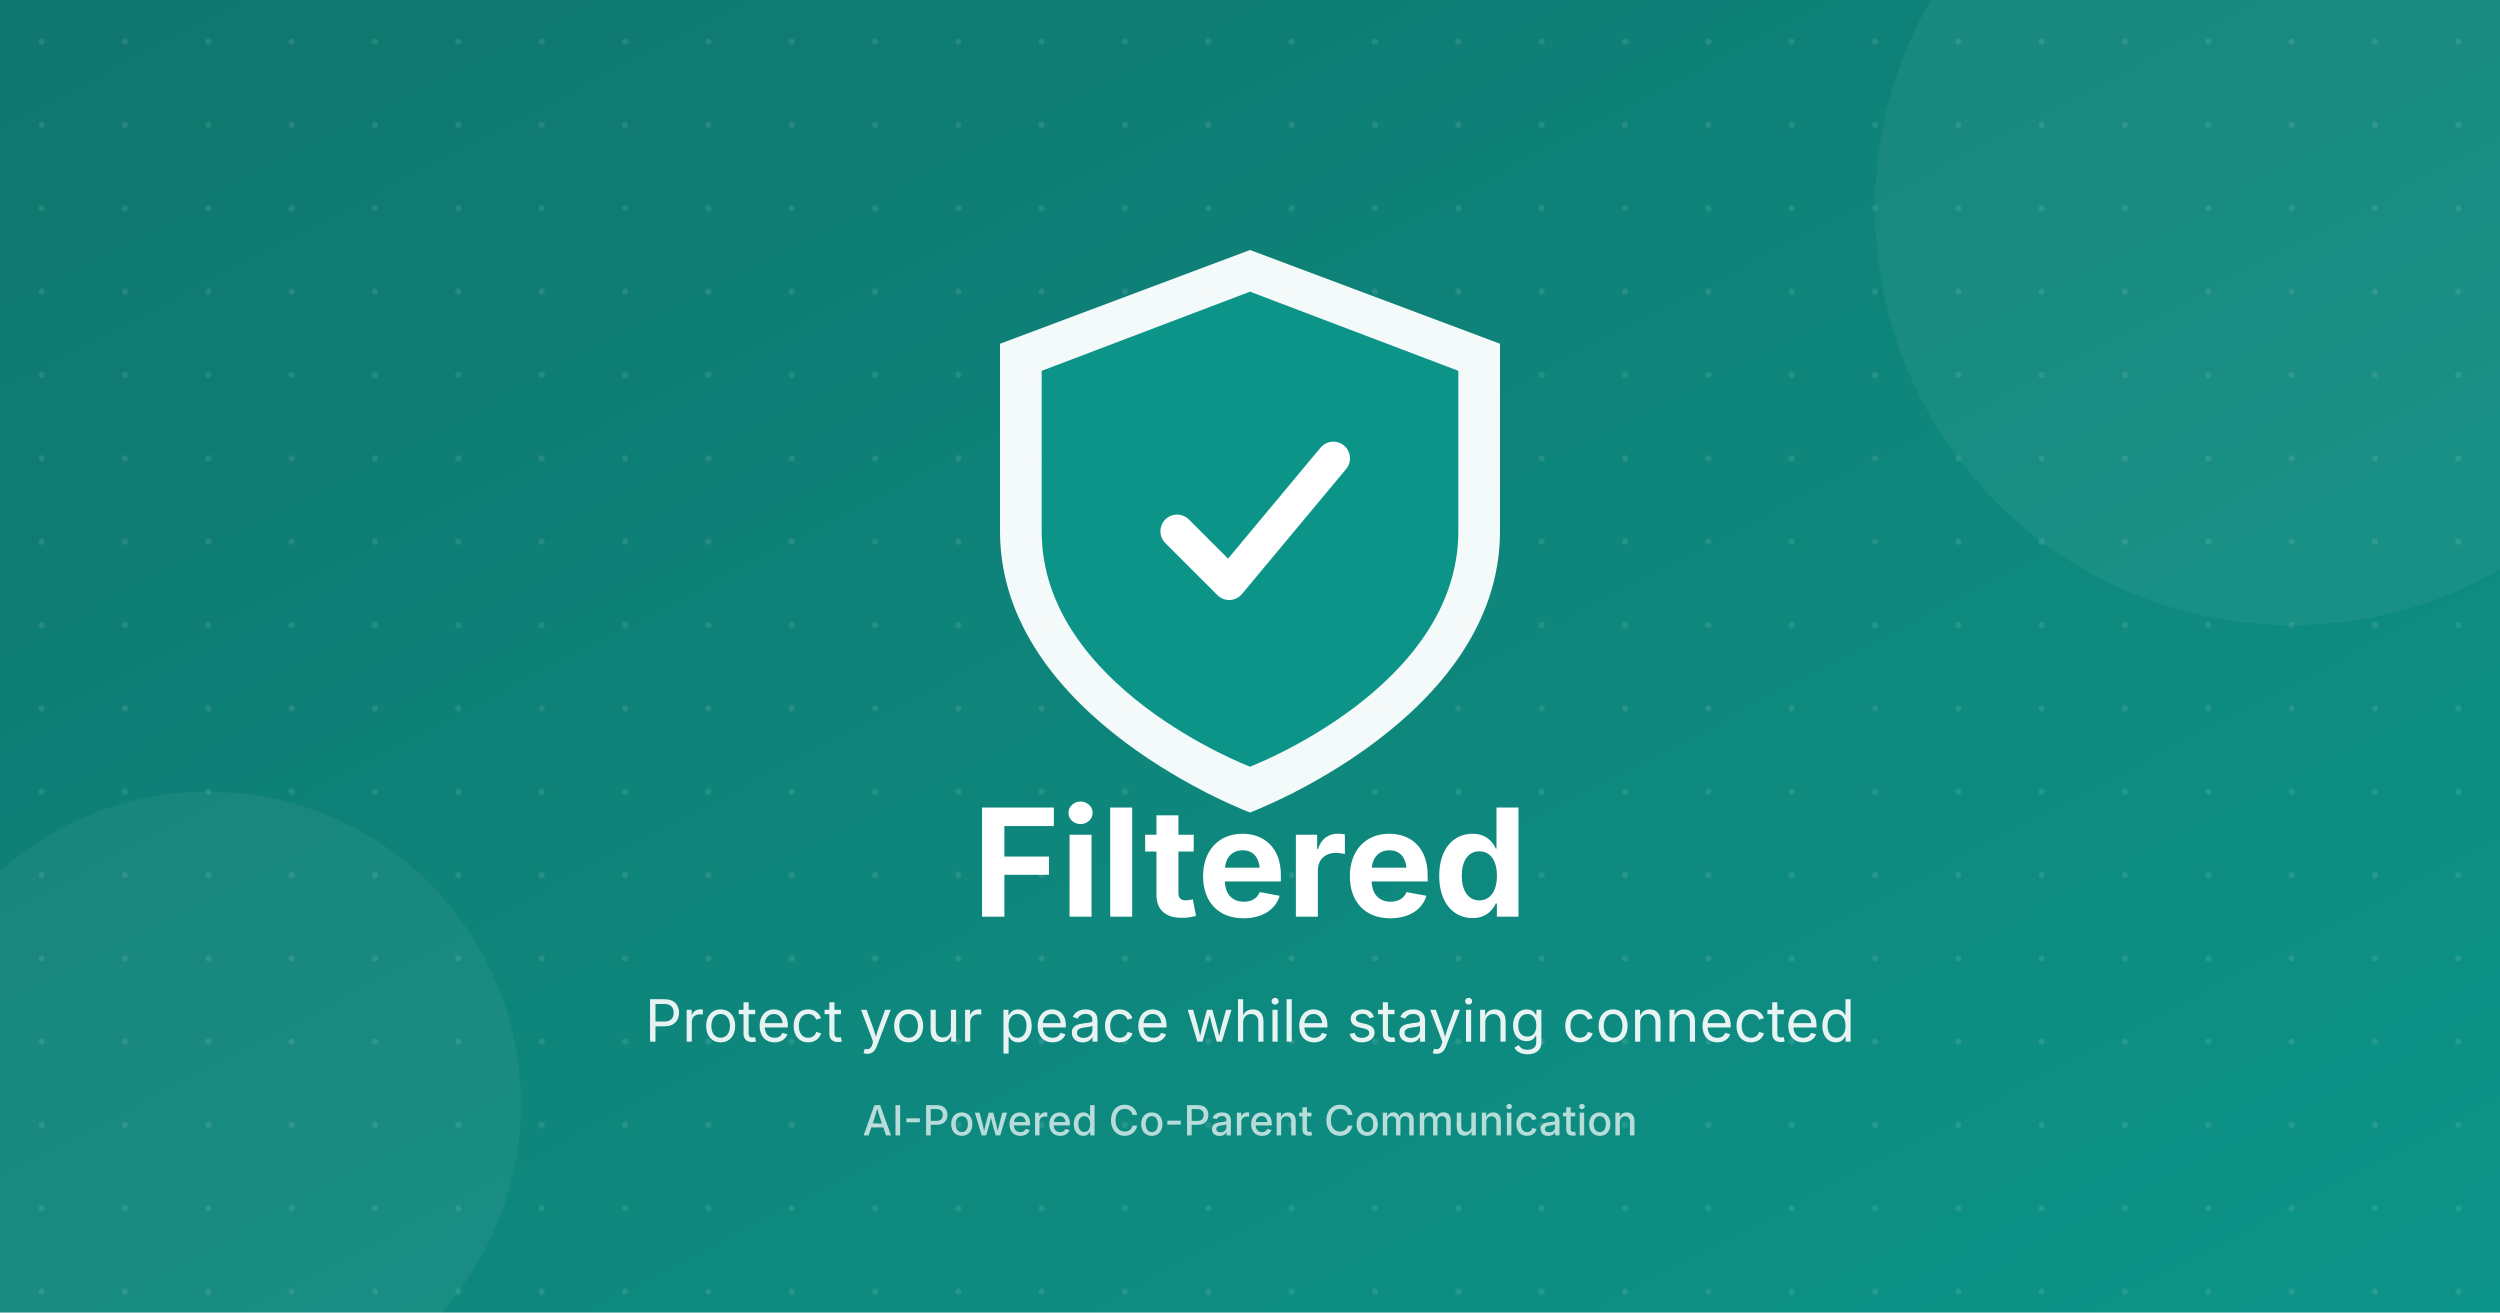
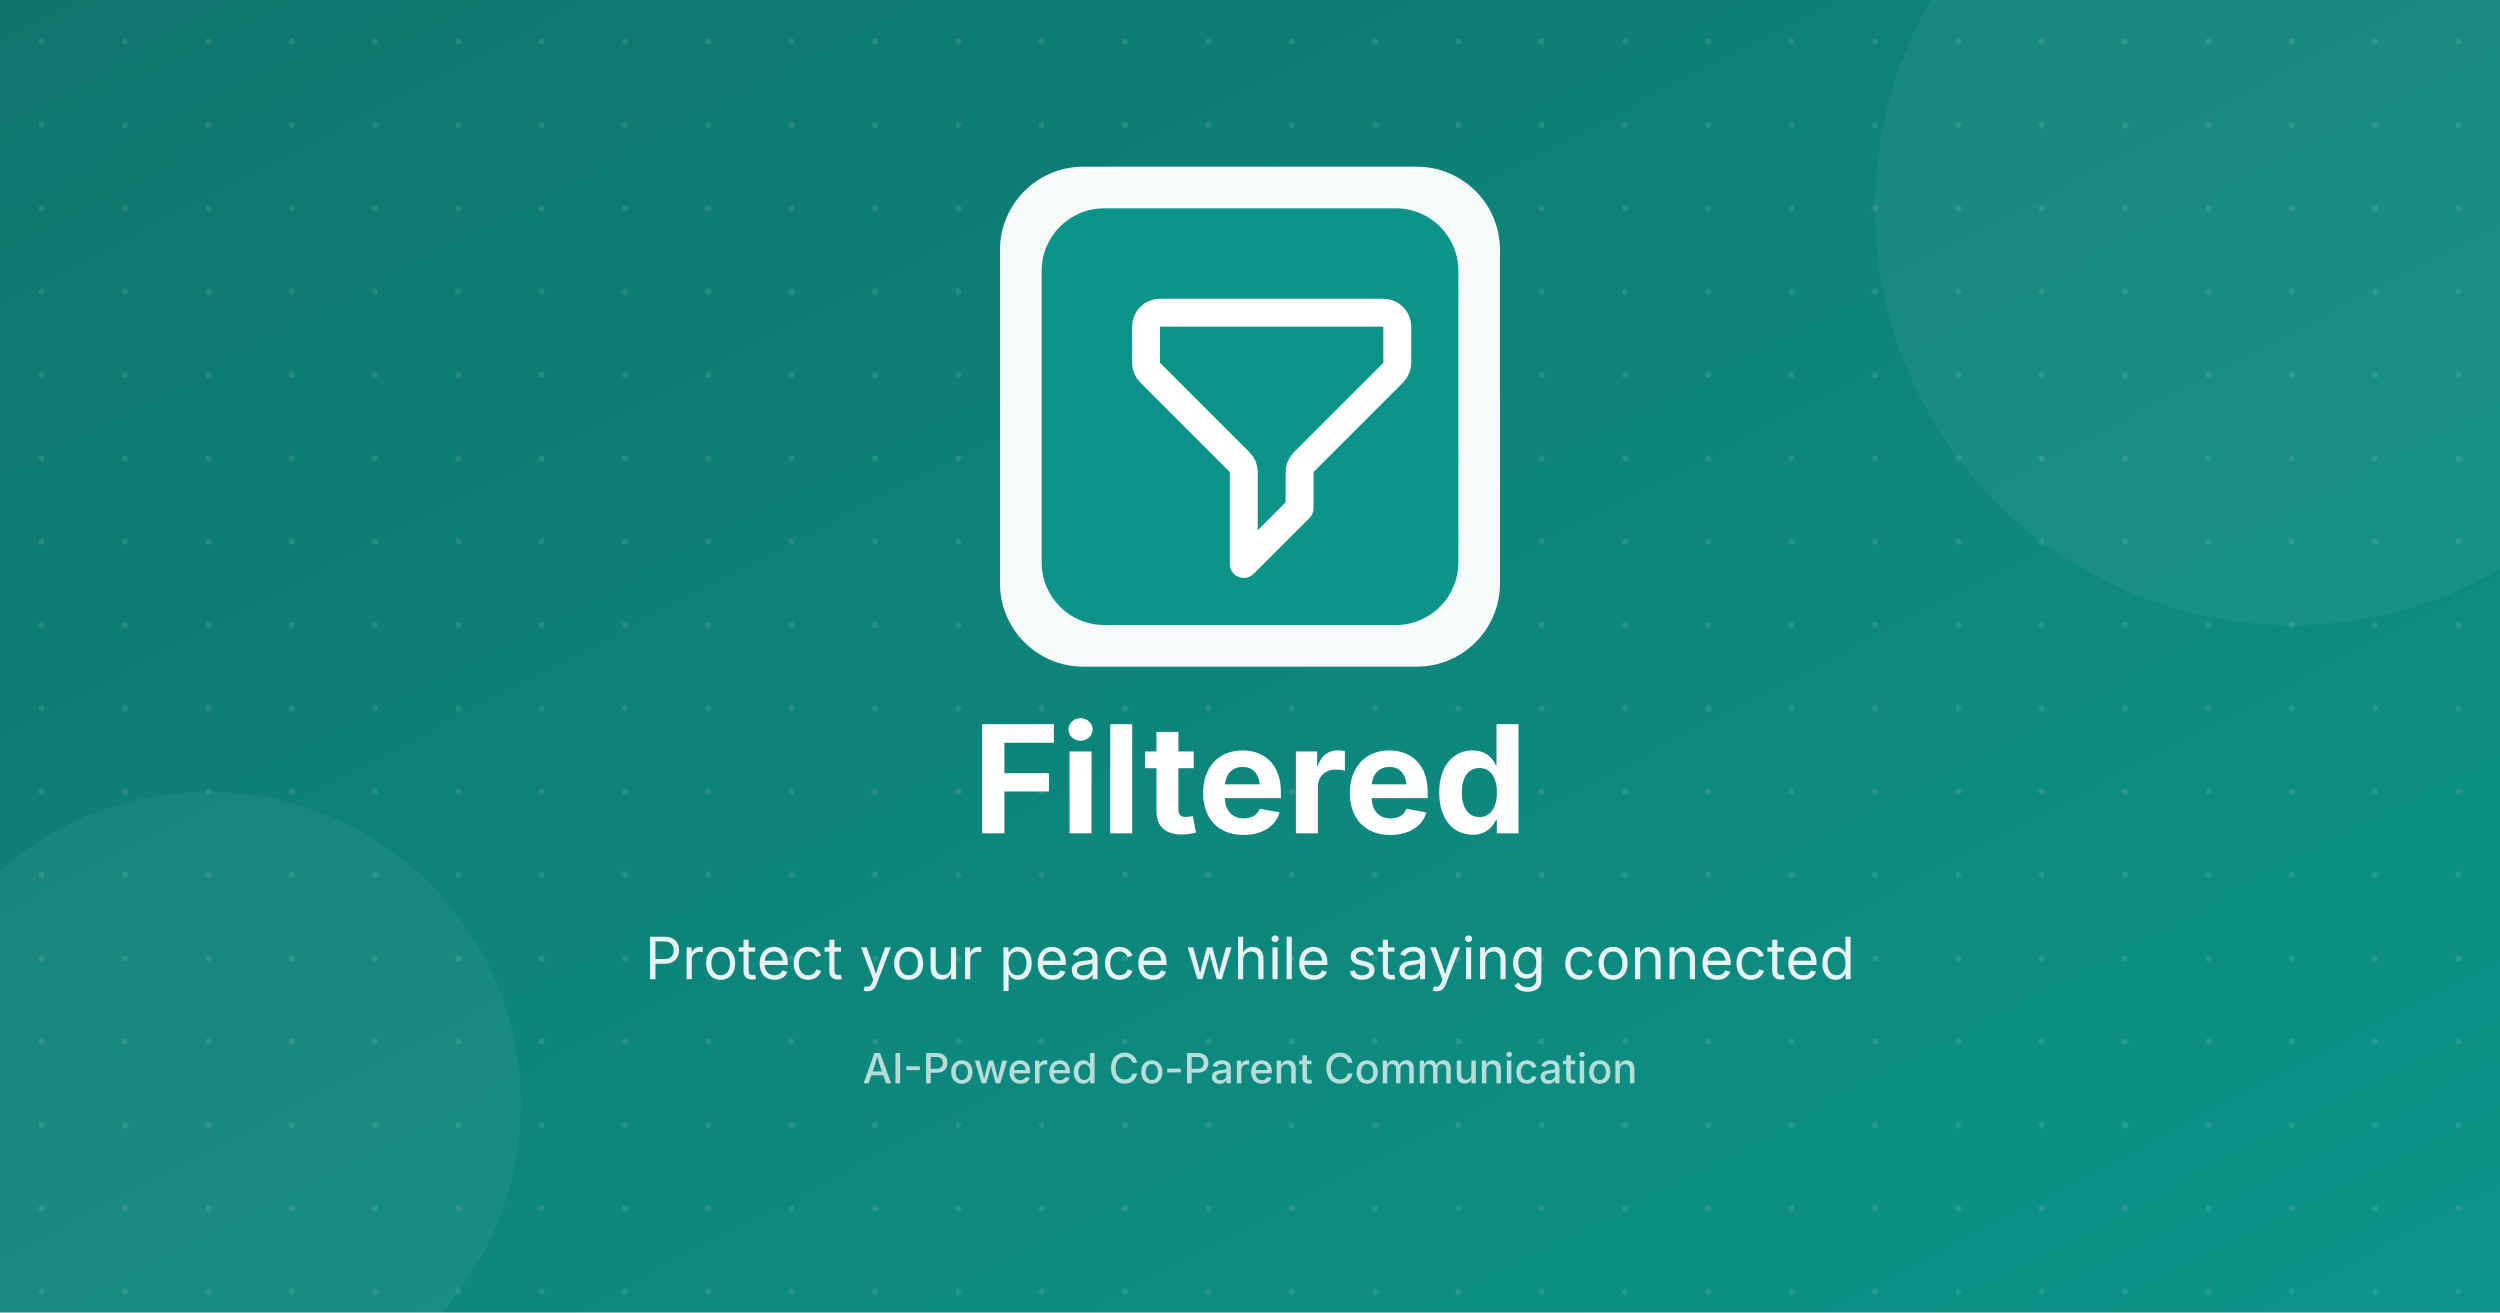
<svg xmlns="http://www.w3.org/2000/svg" width="1200" height="630" viewBox="0 0 1200 630">
  <defs>
    <linearGradient id="bgGradient" x1="0%" y1="0%" x2="100%" y2="100%">
      <stop offset="0%" style="stop-color:#0F766E" />
      <stop offset="100%" style="stop-color:#0D9488" />
    </linearGradient>
    <pattern id="dots" x="0" y="0" width="40" height="40" patternUnits="userSpaceOnUse">
      <circle cx="20" cy="20" r="1.5" fill="white" opacity="0.1" />
    </pattern>
  </defs>
  <rect width="1200" height="630" fill="url(#bgGradient)" />
  <rect width="1200" height="630" fill="url(#dots)" />
  <circle cx="1100" cy="100" r="200" fill="white" opacity="0.05" />
  <circle cx="100" cy="530" r="150" fill="white" opacity="0.05" />
-   <g transform="translate(480, 120)">
-     <path d="M120 0L240 45V135C240 225 120 270 120 270S0 225 0 135V45L120 0Z" fill="white" opacity="0.95" />
-     <path d="M120 20L220 58V135C220 210 120 248 120 248S20 210 20 135V58L120 20Z" fill="#0D9488" />
-     <path d="M85 135L110 160L160 100" stroke="white" stroke-width="16" stroke-linecap="round" stroke-linejoin="round" fill="none" />
+   <g transform="translate(480, 80)">
+     <rect x="0" y="0" width="240" height="240" rx="40" fill="white" opacity="0.95" />
+     <rect x="20" y="20" width="200" height="200" rx="30" fill="#0D9488" />
+     <g transform="translate(50, 50) scale(6.7)">
+       <path fill="none" stroke="white" stroke-width="2" stroke-linecap="round" stroke-linejoin="round" d="M3 4a1 1 0 011-1h16a1 1 0 011 1v2.586a1 1 0 01-.293.707l-6.414 6.414a1 1 0 00-.293.707V17l-4 4v-6.586a1 1 0 00-.293-.707L3.293 7.293A1 1 0 013 6.586V4z" />
+     </g>
  </g>
-   <text x="600" y="440" font-family="Inter, -apple-system, BlinkMacSystemFont, sans-serif" font-size="72" font-weight="700" fill="white" text-anchor="middle">
+   <text x="600" y="400" font-family="Inter, -apple-system, BlinkMacSystemFont, sans-serif" font-size="72" font-weight="700" fill="white" text-anchor="middle">
    Filtered
  </text>
-   <text x="600" y="500" font-family="Inter, -apple-system, BlinkMacSystemFont, sans-serif" font-size="28" font-weight="400" fill="white" opacity="0.9" text-anchor="middle">
+   <text x="600" y="470" font-family="Inter, -apple-system, BlinkMacSystemFont, sans-serif" font-size="28" font-weight="400" fill="white" opacity="0.9" text-anchor="middle">
    Protect your peace while staying connected
  </text>
-   <text x="600" y="545" font-family="Inter, -apple-system, BlinkMacSystemFont, sans-serif" font-size="20" font-weight="500" fill="white" opacity="0.7" text-anchor="middle">
+   <text x="600" y="520" font-family="Inter, -apple-system, BlinkMacSystemFont, sans-serif" font-size="20" font-weight="500" fill="white" opacity="0.7" text-anchor="middle">
    AI-Powered Co-Parent Communication
  </text>
</svg>
